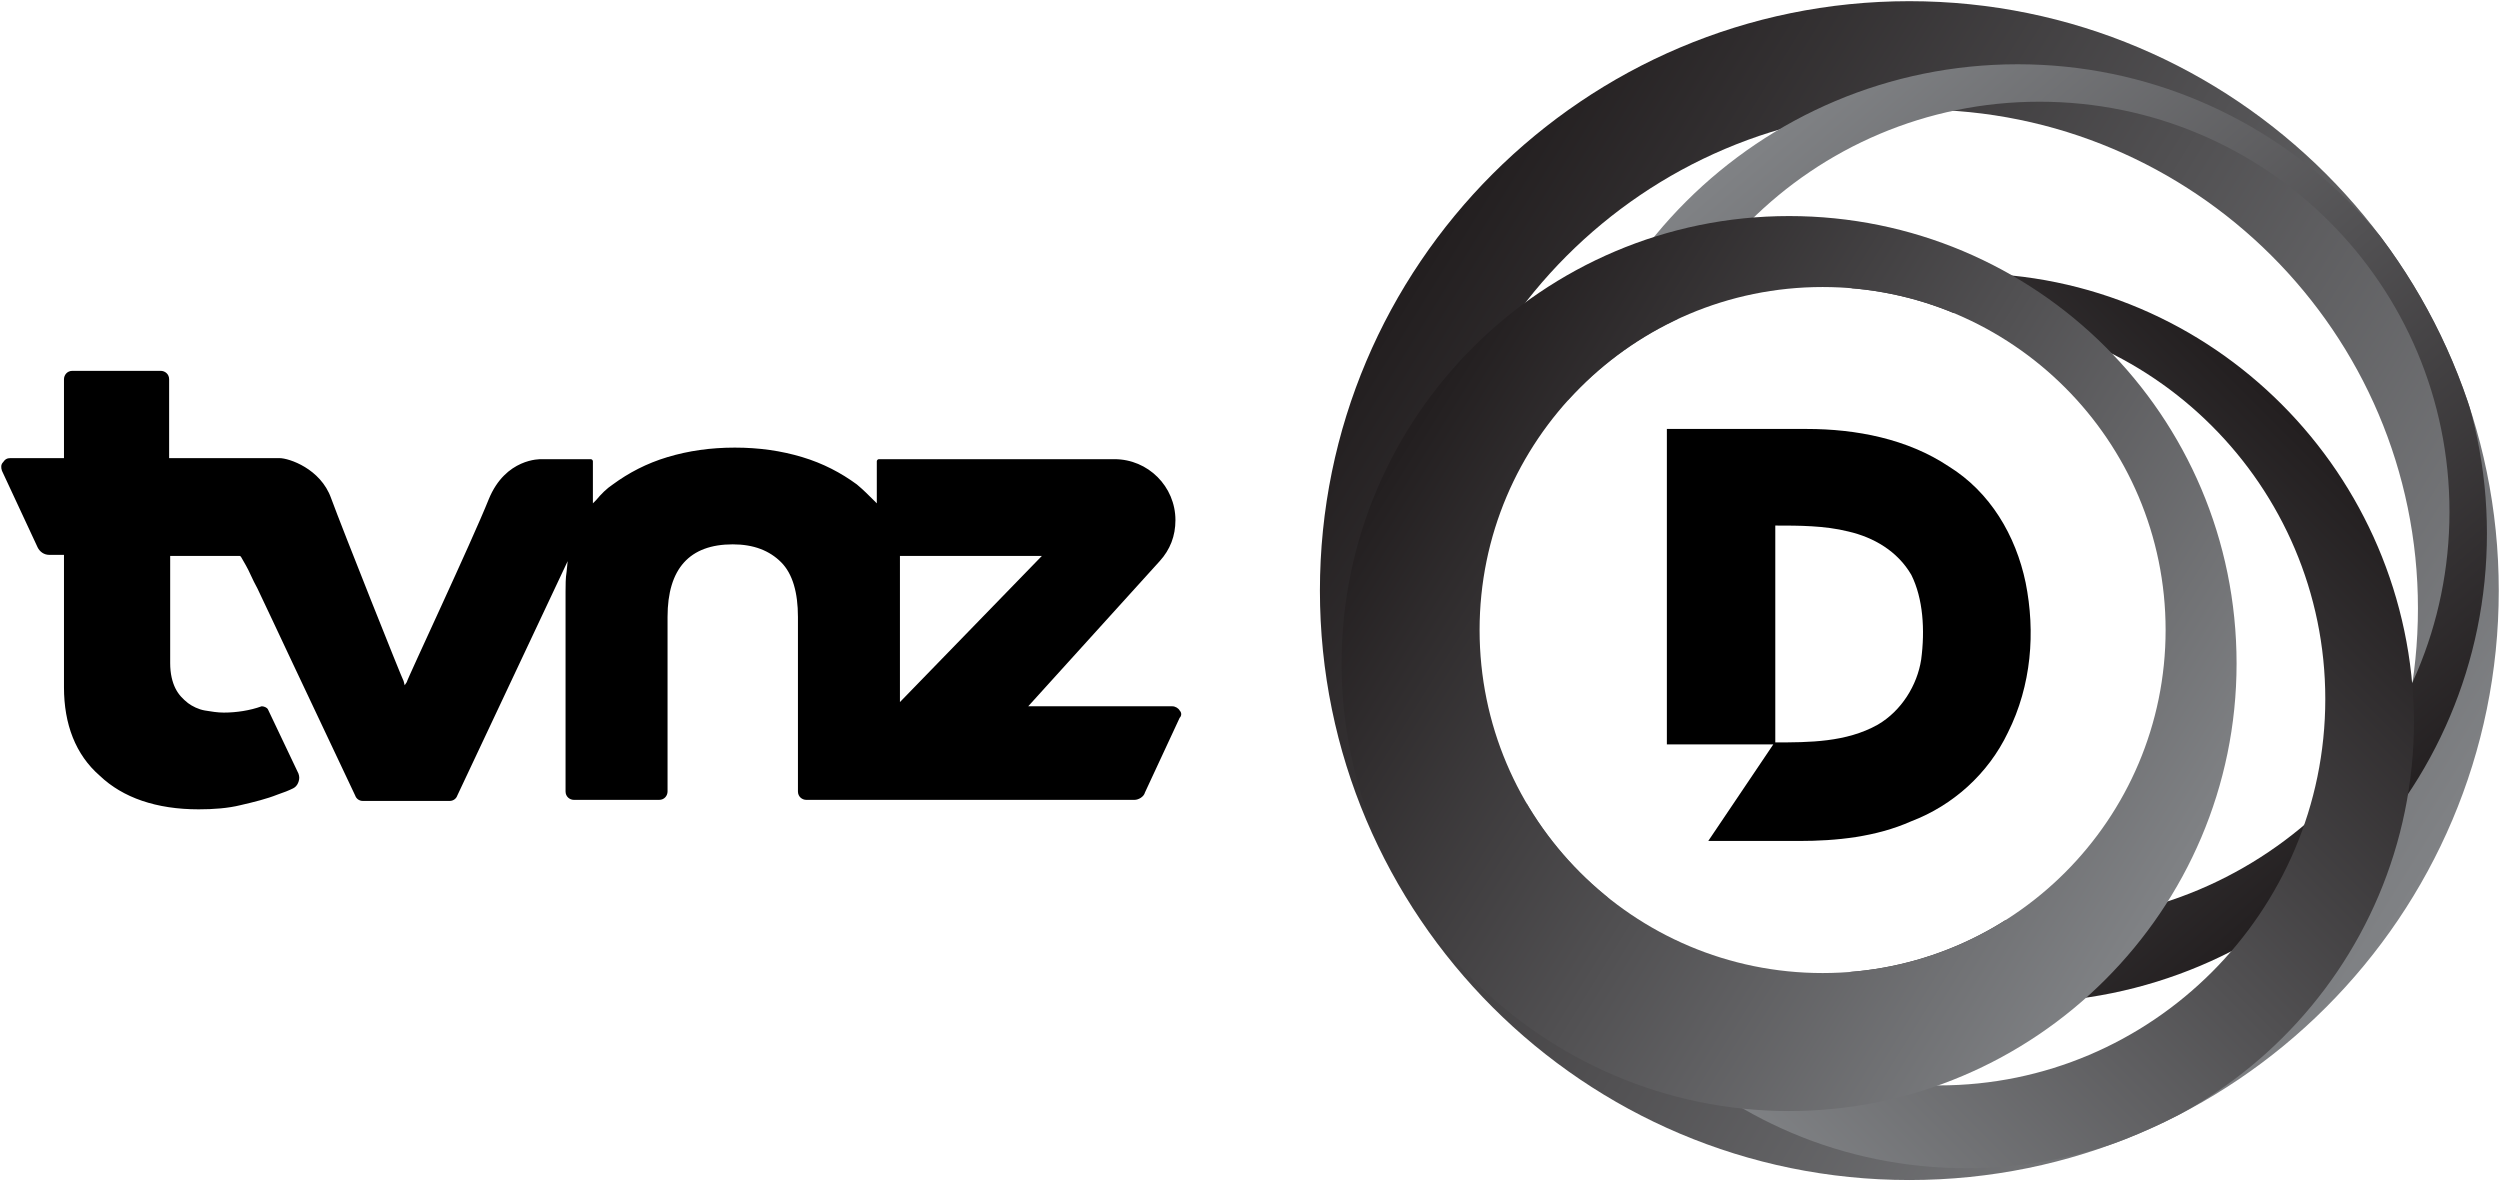
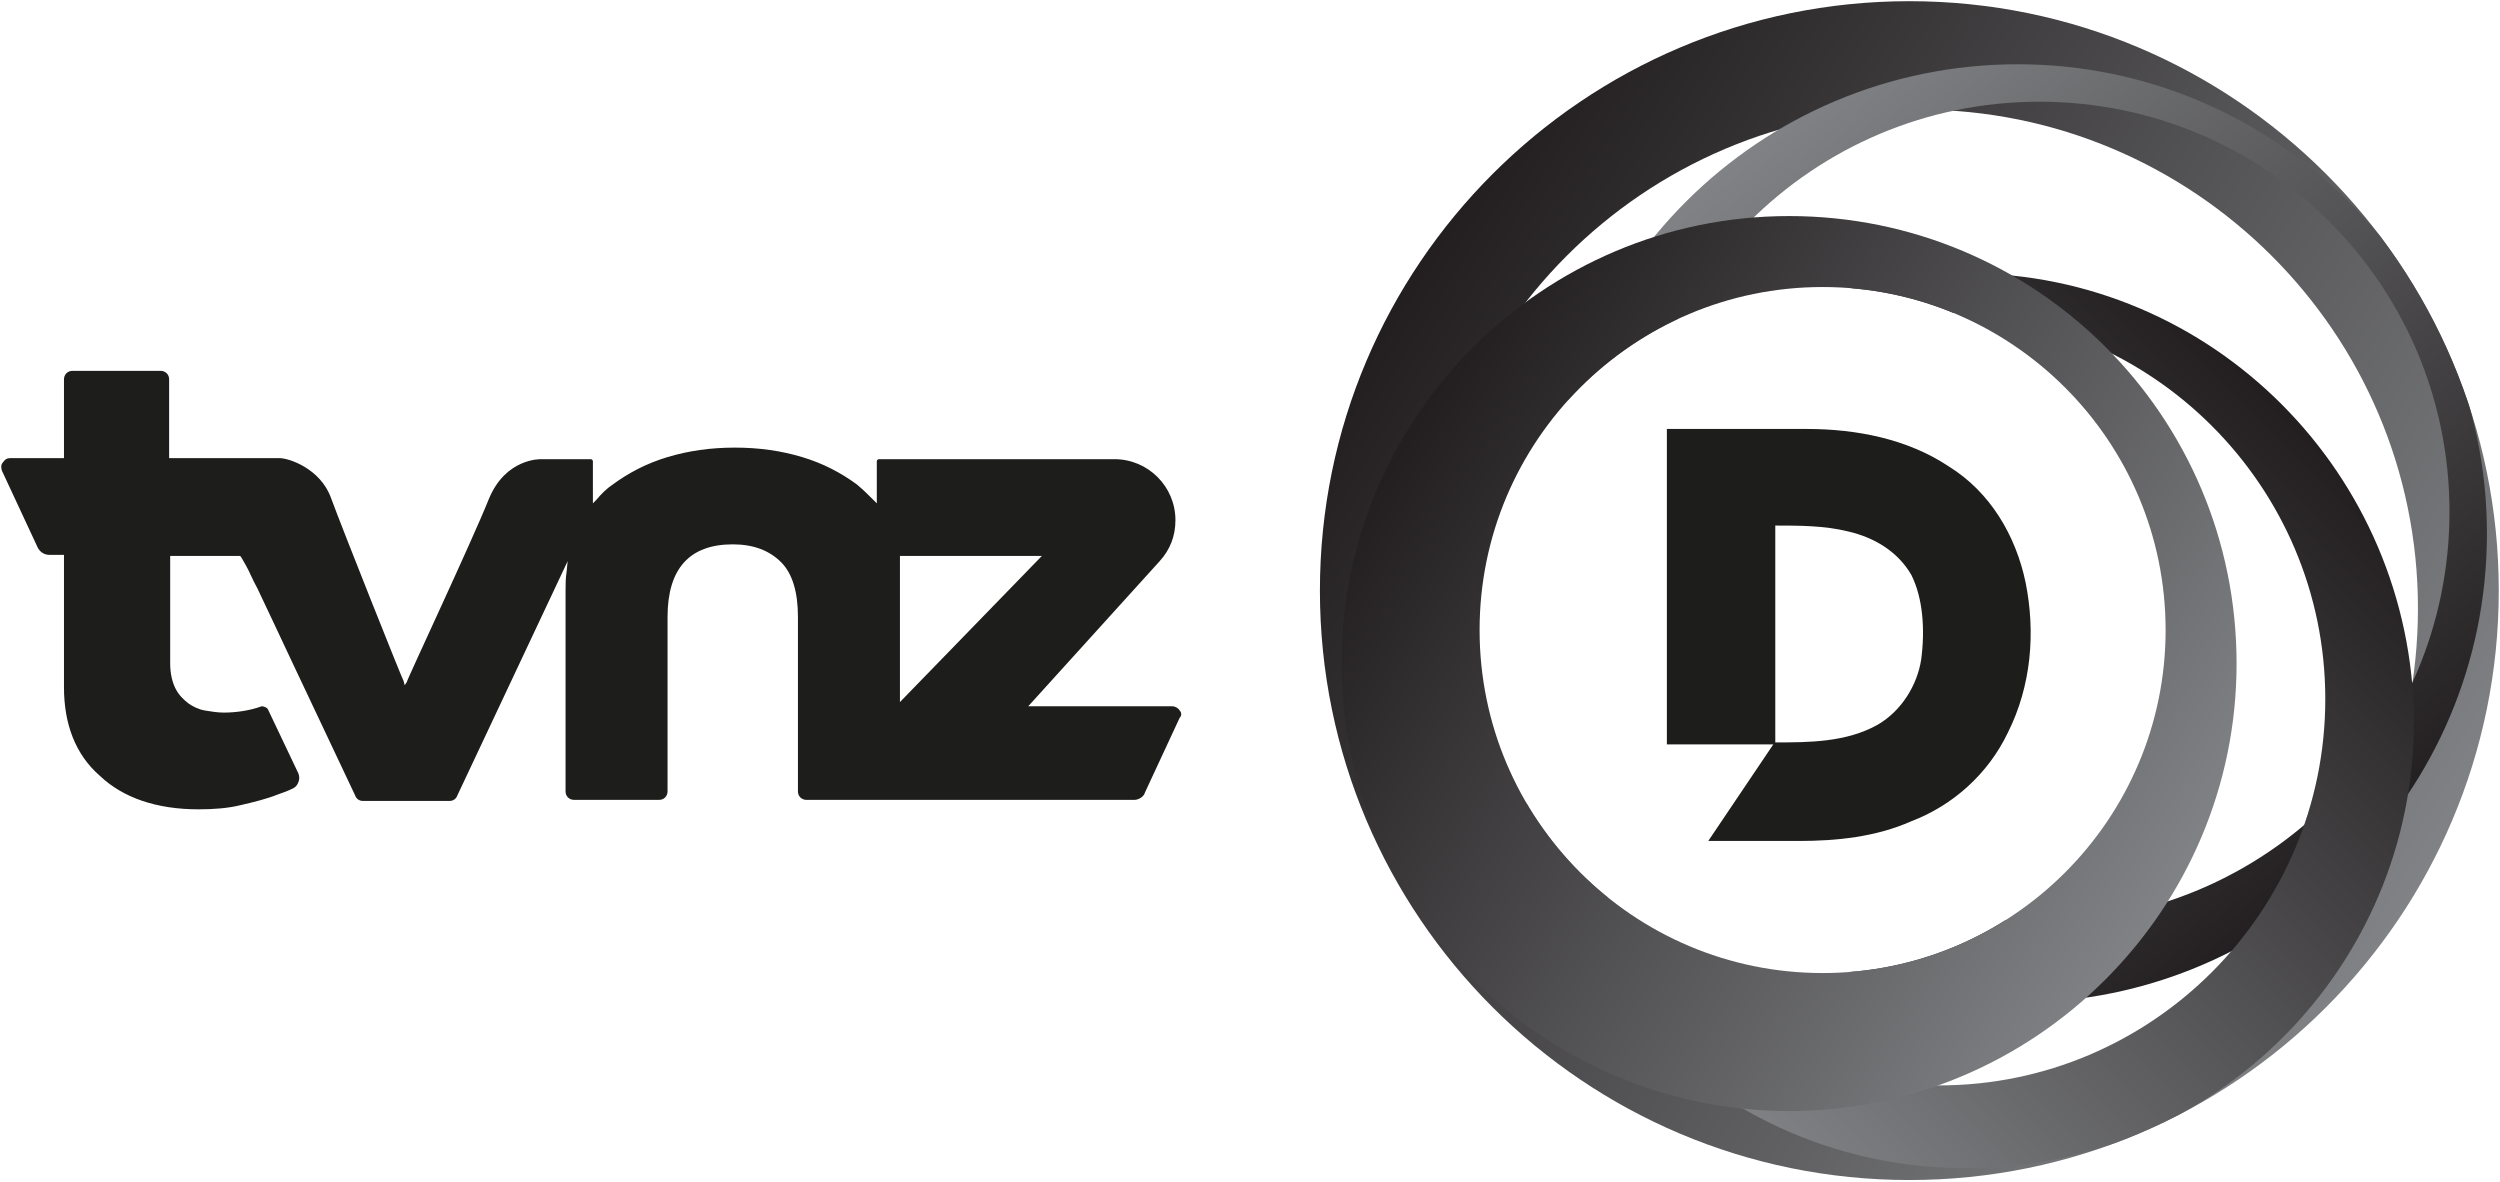
<svg xmlns="http://www.w3.org/2000/svg" xmlns:xlink="http://www.w3.org/1999/xlink" id="svg5207" width="1e3" height="472.54" version="1.1">
  <defs id="defs5209">
    <linearGradient id="SVGID_133_" x1="451.91" x2="401.13" y1="498.02" y2="466.54" gradientUnits="userSpaceOnUse">
      <stop id="stop1239" stop-color="#808285" offset="0" />
      <stop id="stop1241" stop-color="#231F20" offset=".995" />
    </linearGradient>
    <clipPath id="SVGID_132_">
      <use id="use1236" width="1003.5" height="592" xlink:href="#SVGID_131_" />
    </clipPath>
    <linearGradient id="SVGID_134_" x1="416.47" x2="447.48" y1="461.38" y2="497.43" gradientUnits="userSpaceOnUse">
      <stop id="stop1246" stop-color="#808285" offset="0" />
      <stop id="stop1248" stop-color="#231F20" offset=".995" />
    </linearGradient>
    <linearGradient id="SVGID_135_" x1="413.33" x2="445.38" y1="504.91" y2="472.86" gradientUnits="userSpaceOnUse">
      <stop id="stop1253" stop-color="#808285" offset="0" />
      <stop id="stop1255" stop-color="#231F20" offset=".995" />
    </linearGradient>
    <linearGradient id="SVGID_136_" x1="439.69" x2="401.15" y1="497.92" y2="474.02" gradientUnits="userSpaceOnUse">
      <stop id="stop1260" stop-color="#808285" offset="0" />
      <stop id="stop1262" stop-color="#231F20" offset=".995" />
    </linearGradient>
  </defs>
  <g id="layer1" transform="translate(38.755 -43.937)">
    <g id="g1018" transform="matrix(4.2061 0 0 4.2061 -596.13 -1735.8)">
      <g id="g1020">
-         <path id="path1022" d="m244.7 490.7c-0.1-0.2-0.4-0.4-0.7-0.4h-13.7l12.5-13.8c1-1.1 1.5-2.4 1.5-3.9 0-3.2-2.6-5.8-5.8-5.8h-22.4c-0.1 0-0.2 0.1-0.2 0.2v4l-0.3-0.3c-0.5-0.5-1-1-1.6-1.5-1.5-1.1-3.2-2-5.2-2.6s-4.1-0.9-6.4-0.9-4.4 0.3-6.4 0.9-3.7 1.5-5.2 2.6c-0.6 0.4-1.1 0.9-1.6 1.5l-0.3 0.3v-4c0-0.1-0.1-0.2-0.2-0.2h-4.7c-0.1 0-3.4-0.1-5 3.8-1.6 4-7.8 17.2-7.8 17.4l-0.2 0.3-0.1-0.4c-0.1-0.1-5.8-14.4-6.9-17.4-1-2.8-4-3.8-4.9-3.8h-10.5v-7.5c0-0.5-0.4-0.8-0.8-0.8h-8.4c-0.5 0-0.8 0.4-0.8 0.8v7.5h-5.1c-0.3 0-0.5 0.1-0.7 0.4-0.2 0.2-0.2 0.5-0.1 0.8l3.4 7.3c0.2 0.4 0.6 0.7 1.1 0.7h1.4v12.6c0 3.5 1.1 6.4 3.4 8.4 2.2 2.1 5.4 3.2 9.4 3.2 1.4 0 2.8-0.1 4-0.4 1.3-0.3 2.5-0.6 3.5-1 0.6-0.2 1.1-0.4 1.5-0.6 0.2-0.1 0.4-0.3 0.5-0.6s0.1-0.5 0-0.8l-2.9-6.1c-0.1-0.2-0.4-0.3-0.6-0.3-1.1 0.4-2.4 0.6-3.6 0.6-0.6 0-1.2-0.1-1.8-0.2s-1.2-0.4-1.6-0.7c-0.5-0.4-0.9-0.8-1.2-1.4s-0.5-1.4-0.5-2.4v-10.2h6.6c0.1 0 0.1 0 0.6 0.9 0.3 0.5 0.6 1.3 1.1 2.2 0.8 1.7 1.9 4 3.3 7 2.4 5.1 5 10.6 6 12.7 0.1 0.3 0.4 0.5 0.7 0.5h8.3c0.3 0 0.6-0.2 0.7-0.5l10.5-22.3-0.1 1c-0.1 0.6-0.1 1.3-0.1 1.9v19c0 0.5 0.4 0.8 0.8 0.8h8.1c0.5 0 0.8-0.4 0.8-0.8v-16.6c0-4.6 2.1-6.9 6.2-6.9 2 0 3.5 0.6 4.6 1.7s1.6 2.9 1.6 5.2v16.6c0 0.5 0.4 0.8 0.8 0.8h31.2c0.4 0 0.9-0.3 1-0.7l3.3-7.1c0.2-0.2 0.2-0.5 0-0.7zm-26.6-14.7h13.5l-13.5 13.9v-13.9z" />
+         <path id="path1022" d="m244.7 490.7c-0.1-0.2-0.4-0.4-0.7-0.4h-13.7l12.5-13.8c1-1.1 1.5-2.4 1.5-3.9 0-3.2-2.6-5.8-5.8-5.8h-22.4c-0.1 0-0.2 0.1-0.2 0.2v4l-0.3-0.3c-0.5-0.5-1-1-1.6-1.5-1.5-1.1-3.2-2-5.2-2.6s-4.1-0.9-6.4-0.9-4.4 0.3-6.4 0.9-3.7 1.5-5.2 2.6c-0.6 0.4-1.1 0.9-1.6 1.5l-0.3 0.3v-4c0-0.1-0.1-0.2-0.2-0.2h-4.7c-0.1 0-3.4-0.1-5 3.8-1.6 4-7.8 17.2-7.8 17.4l-0.2 0.3-0.1-0.4c-0.1-0.1-5.8-14.4-6.9-17.4-1-2.8-4-3.8-4.9-3.8h-10.5v-7.5c0-0.5-0.4-0.8-0.8-0.8h-8.4c-0.5 0-0.8 0.4-0.8 0.8v7.5h-5.1c-0.3 0-0.5 0.1-0.7 0.4-0.2 0.2-0.2 0.5-0.1 0.8l3.4 7.3c0.2 0.4 0.6 0.7 1.1 0.7h1.4v12.6c0 3.5 1.1 6.4 3.4 8.4 2.2 2.1 5.4 3.2 9.4 3.2 1.4 0 2.8-0.1 4-0.4 1.3-0.3 2.5-0.6 3.5-1 0.6-0.2 1.1-0.4 1.5-0.6 0.2-0.1 0.4-0.3 0.5-0.6s0.1-0.5 0-0.8l-2.9-6.1c-0.1-0.2-0.4-0.3-0.6-0.3-1.1 0.4-2.4 0.6-3.6 0.6-0.6 0-1.2-0.1-1.8-0.2s-1.2-0.4-1.6-0.7c-0.5-0.4-0.9-0.8-1.2-1.4s-0.5-1.4-0.5-2.4v-10.2h6.6c0.1 0 0.1 0 0.6 0.9 0.3 0.5 0.6 1.3 1.1 2.2 0.8 1.7 1.9 4 3.3 7 2.4 5.1 5 10.6 6 12.7 0.1 0.3 0.4 0.5 0.7 0.5h8.3c0.3 0 0.6-0.2 0.7-0.5l10.5-22.3-0.1 1c-0.1 0.6-0.1 1.3-0.1 1.9v19c0 0.5 0.4 0.8 0.8 0.8h8.1c0.5 0 0.8-0.4 0.8-0.8v-16.6c0-4.6 2.1-6.9 6.2-6.9 2 0 3.5 0.6 4.6 1.7s1.6 2.9 1.6 5.2v16.6c0 0.5 0.4 0.8 0.8 0.8h31.2c0.4 0 0.9-0.3 1-0.7l3.3-7.1c0.2-0.2 0.2-0.5 0-0.7zm-26.6-14.7h13.5l-13.5 13.9v-13.9z" fill="#1d1d1b" />
      </g>
    </g>
    <g id="g1226" transform="matrix(7.8853 0 0 7.8853 -2638.1 -3522.9)">
-       <path id="path1228" d="m432.4 481.9c-0.5-2.4-1.8-4.6-3.9-5.9-2.1-1.4-4.7-1.9-7.2-1.9h-7.1v16h5.4l-3.3 4.9h4.6c1.9 0 3.9-0.2 5.7-1 2.1-0.8 3.9-2.4 4.9-4.5 1.2-2.4 1.4-5.1 0.9-7.6zm-5.3 3.9c-0.2 1.3-1 2.6-2.2 3.3-1.6 0.9-3.5 0.9-5.2 0.9v-11c1.2 0 2.5 0 3.7 0.3 1.3 0.3 2.5 1 3.2 2.2 0.6 1.2 0.7 2.8 0.5 4.3z" />
+       <path id="path1228" d="m432.4 481.9c-0.5-2.4-1.8-4.6-3.9-5.9-2.1-1.4-4.7-1.9-7.2-1.9h-7.1v16h5.4l-3.3 4.9h4.6c1.9 0 3.9-0.2 5.7-1 2.1-0.8 3.9-2.4 4.9-4.5 1.2-2.4 1.4-5.1 0.9-7.6zm-5.3 3.9c-0.2 1.3-1 2.6-2.2 3.3-1.6 0.9-3.5 0.9-5.2 0.9v-11c1.2 0 2.5 0 3.7 0.3 1.3 0.3 2.5 1 3.2 2.2 0.6 1.2 0.7 2.8 0.5 4.3z" fill="#1d1d1b" />
      <g id="g1230">
        <defs id="defs1232">
          <path id="SVGID_131_" d="m426.5 452.4c-16.5 0-29.9 13.4-29.9 29.9s13.4 29.9 29.9 29.9 29.9-13.4 29.9-29.9-13.4-29.9-29.9-29.9zm-4.4 49.3c-9.6 0-17.4-7.8-17.4-17.4s7.8-17.4 17.4-17.4 17.4 7.8 17.4 17.4-7.8 17.4-17.4 17.4z" />
        </defs>
        <clipPath id="clipPath5621">
          <use id="use5623" width="1003.5" height="592" xlink:href="#SVGID_131_" />
        </clipPath>
        <path id="path1243" class="st89" d="m426.5 452.4c-16.5 0-29.9 13.4-29.9 29.9s13.4 29.9 29.9 29.9 29.9-13.4 29.9-29.9-13.4-29.9-29.9-29.9zm0.5 56.1c-13.9 0-25.3-11.3-25.3-25.3 0-13.9 11.3-25.3 25.3-25.3 13.9 0 25.3 11.3 25.3 25.3s-11.3 25.3-25.3 25.3z" clip-path="url(#SVGID_132_)" fill="url(#SVGID_133_)" />
        <path id="path1250" class="st90" d="m432 455.6c-13.1 0-23.8 10.6-23.8 23.8 0 13.1 10.6 23.8 23.8 23.8 13.1 0 23.8-10.6 23.8-23.8 0-13.1-10.7-23.8-23.8-23.8zm1.1 43.5c-11.5 0-20.8-9.3-20.8-20.8s9.3-20.8 20.8-20.8 20.8 9.3 20.8 20.8-9.3 20.8-20.8 20.8z" clip-path="url(#SVGID_132_)" fill="url(#SVGID_134_)" />
        <path id="path1257" class="st91" d="m429.4 466.2c-12.5 0-22.7 10.1-22.7 22.7 0 12.5 10.1 22.7 22.7 22.7 12.5 0 22.7-10.1 22.7-22.7-0.1-12.5-10.2-22.7-22.7-22.7zm-1.4 41.2c-10.8 0-19.6-8.8-19.6-19.6s8.8-19.6 19.6-19.6 19.6 8.8 19.6 19.6-8.8 19.6-19.6 19.6z" clip-path="url(#SVGID_132_)" fill="url(#SVGID_135_)" />
        <path id="path1264" class="st92" d="m420.4 463.3c-12.5 0-22.7 10.2-22.7 22.7s10.2 22.7 22.7 22.7 22.7-10.2 22.7-22.7c0-12.6-10.2-22.7-22.7-22.7zm1.7 38.4c-9.6 0-17.4-7.8-17.4-17.4s7.8-17.4 17.4-17.4 17.4 7.8 17.4 17.4-7.8 17.4-17.4 17.4z" clip-path="url(#SVGID_132_)" fill="url(#SVGID_136_)" />
      </g>
    </g>
  </g>
</svg>
